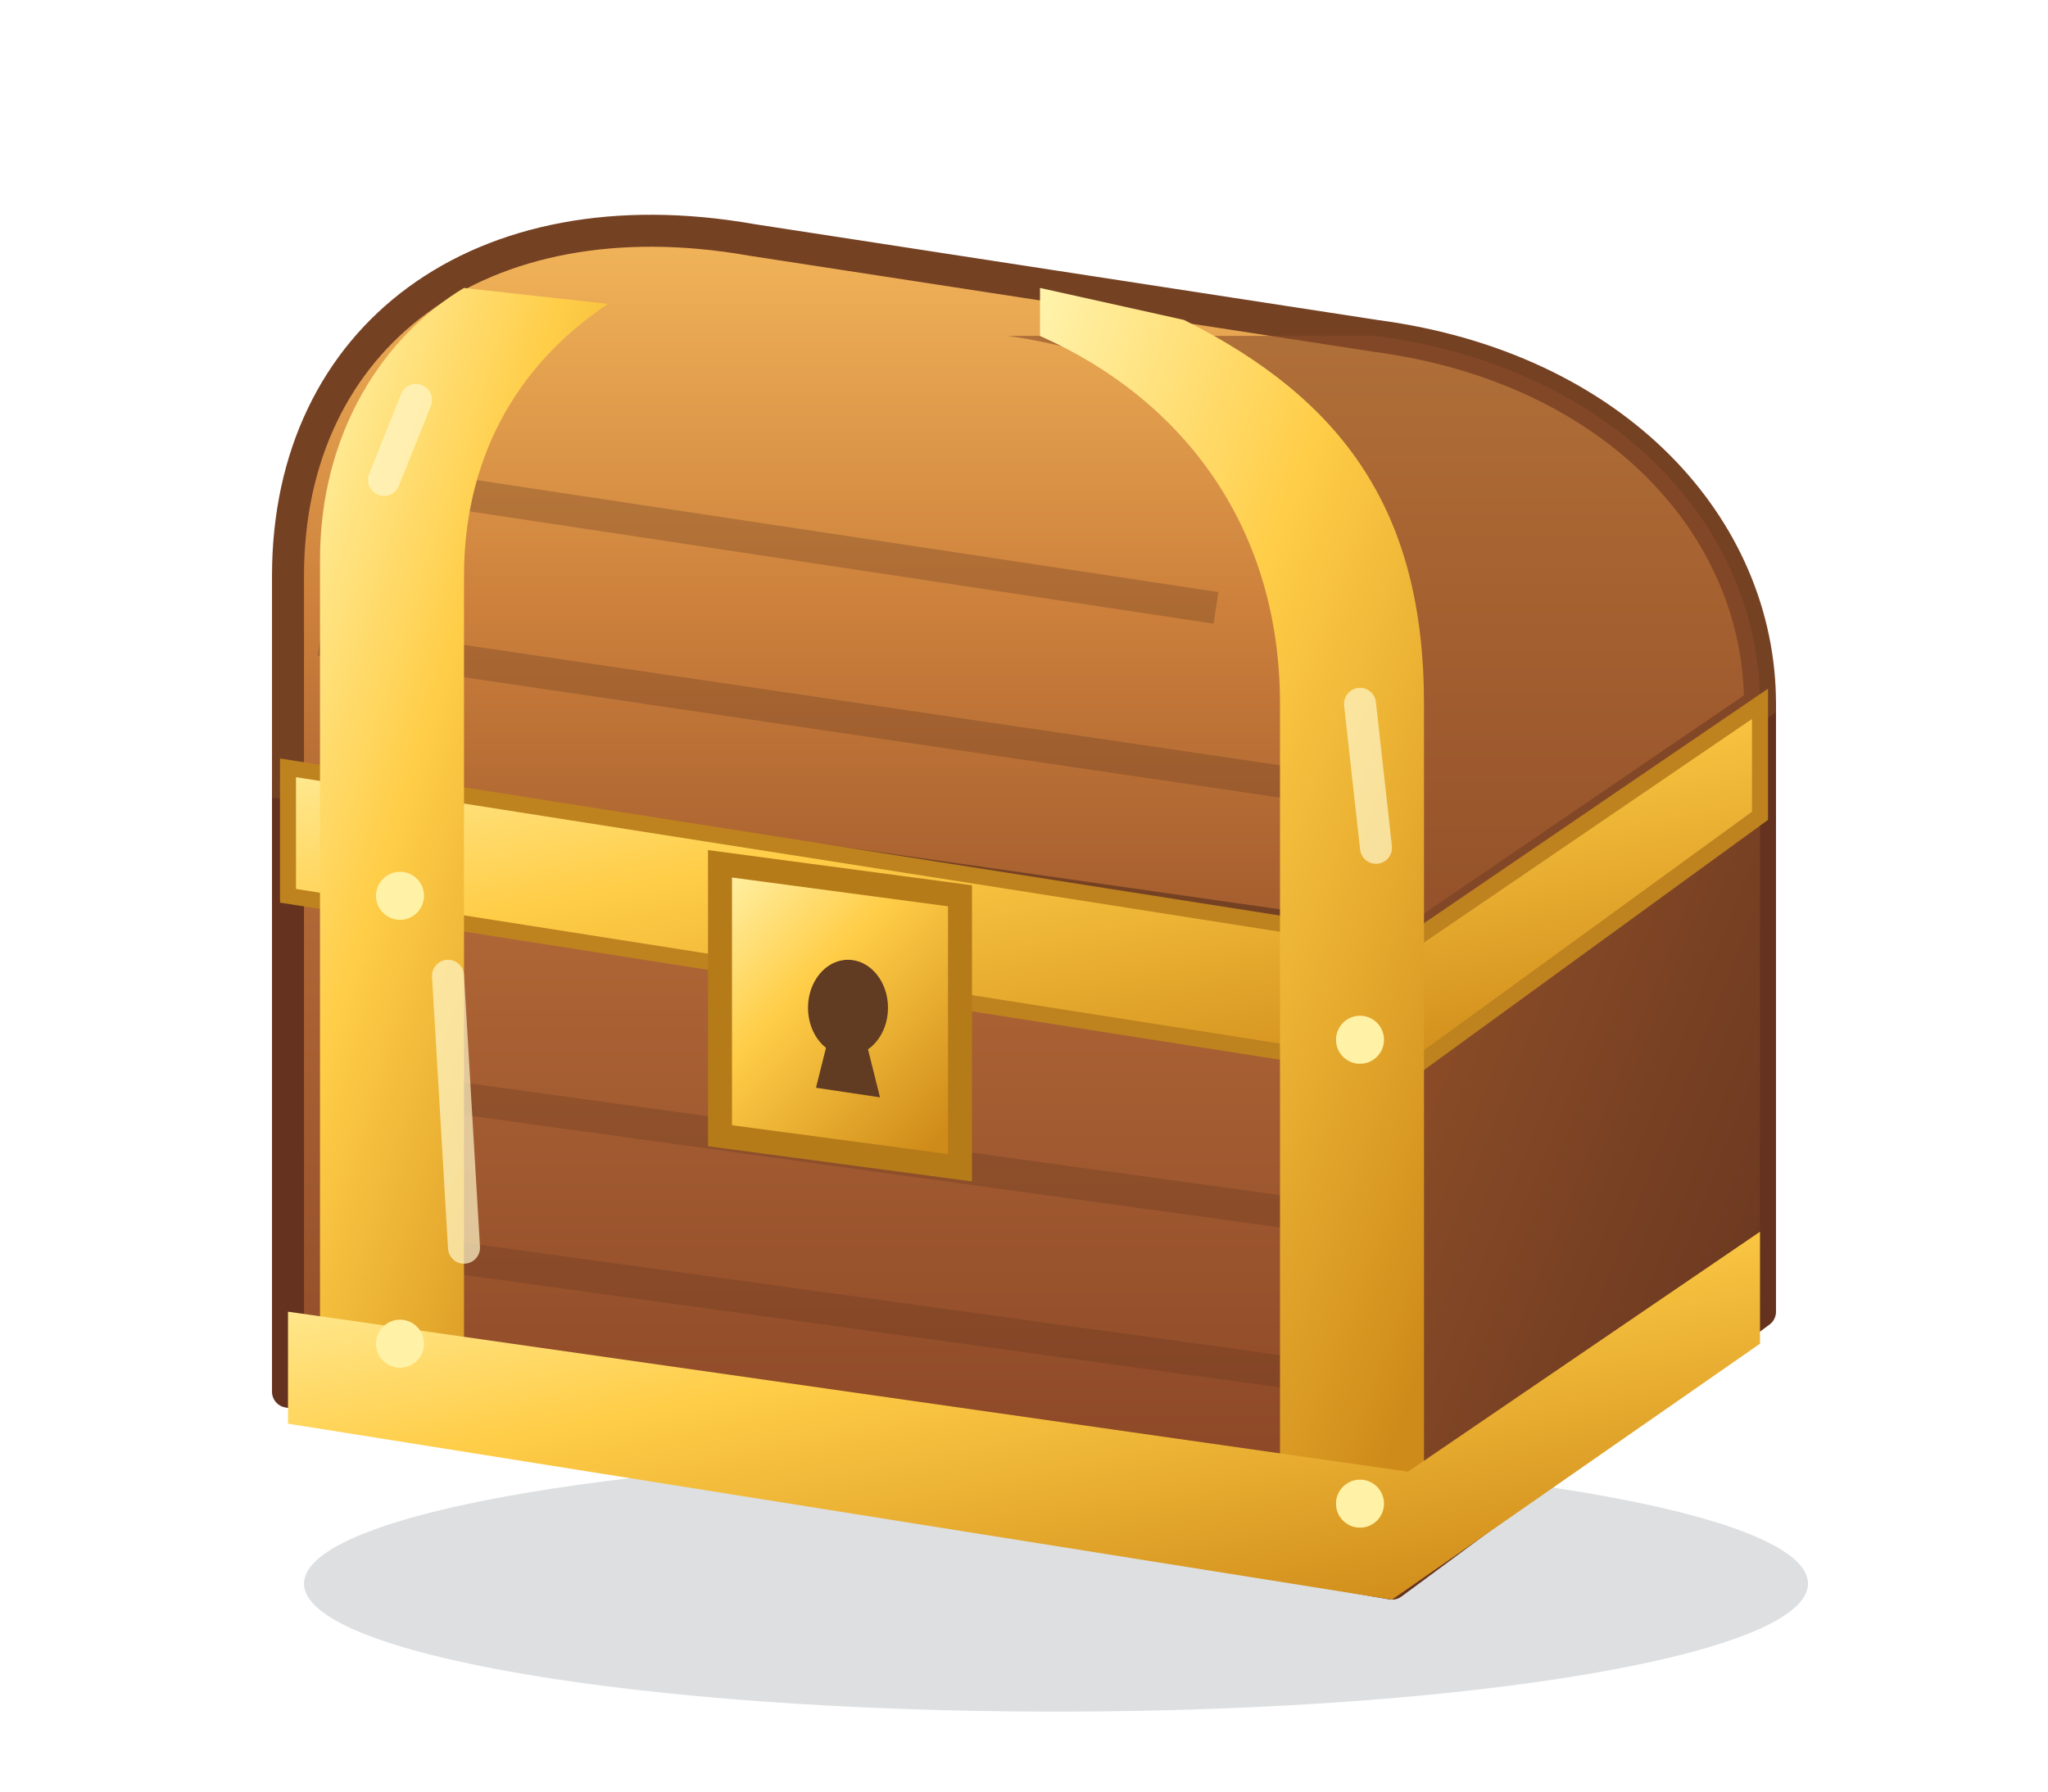
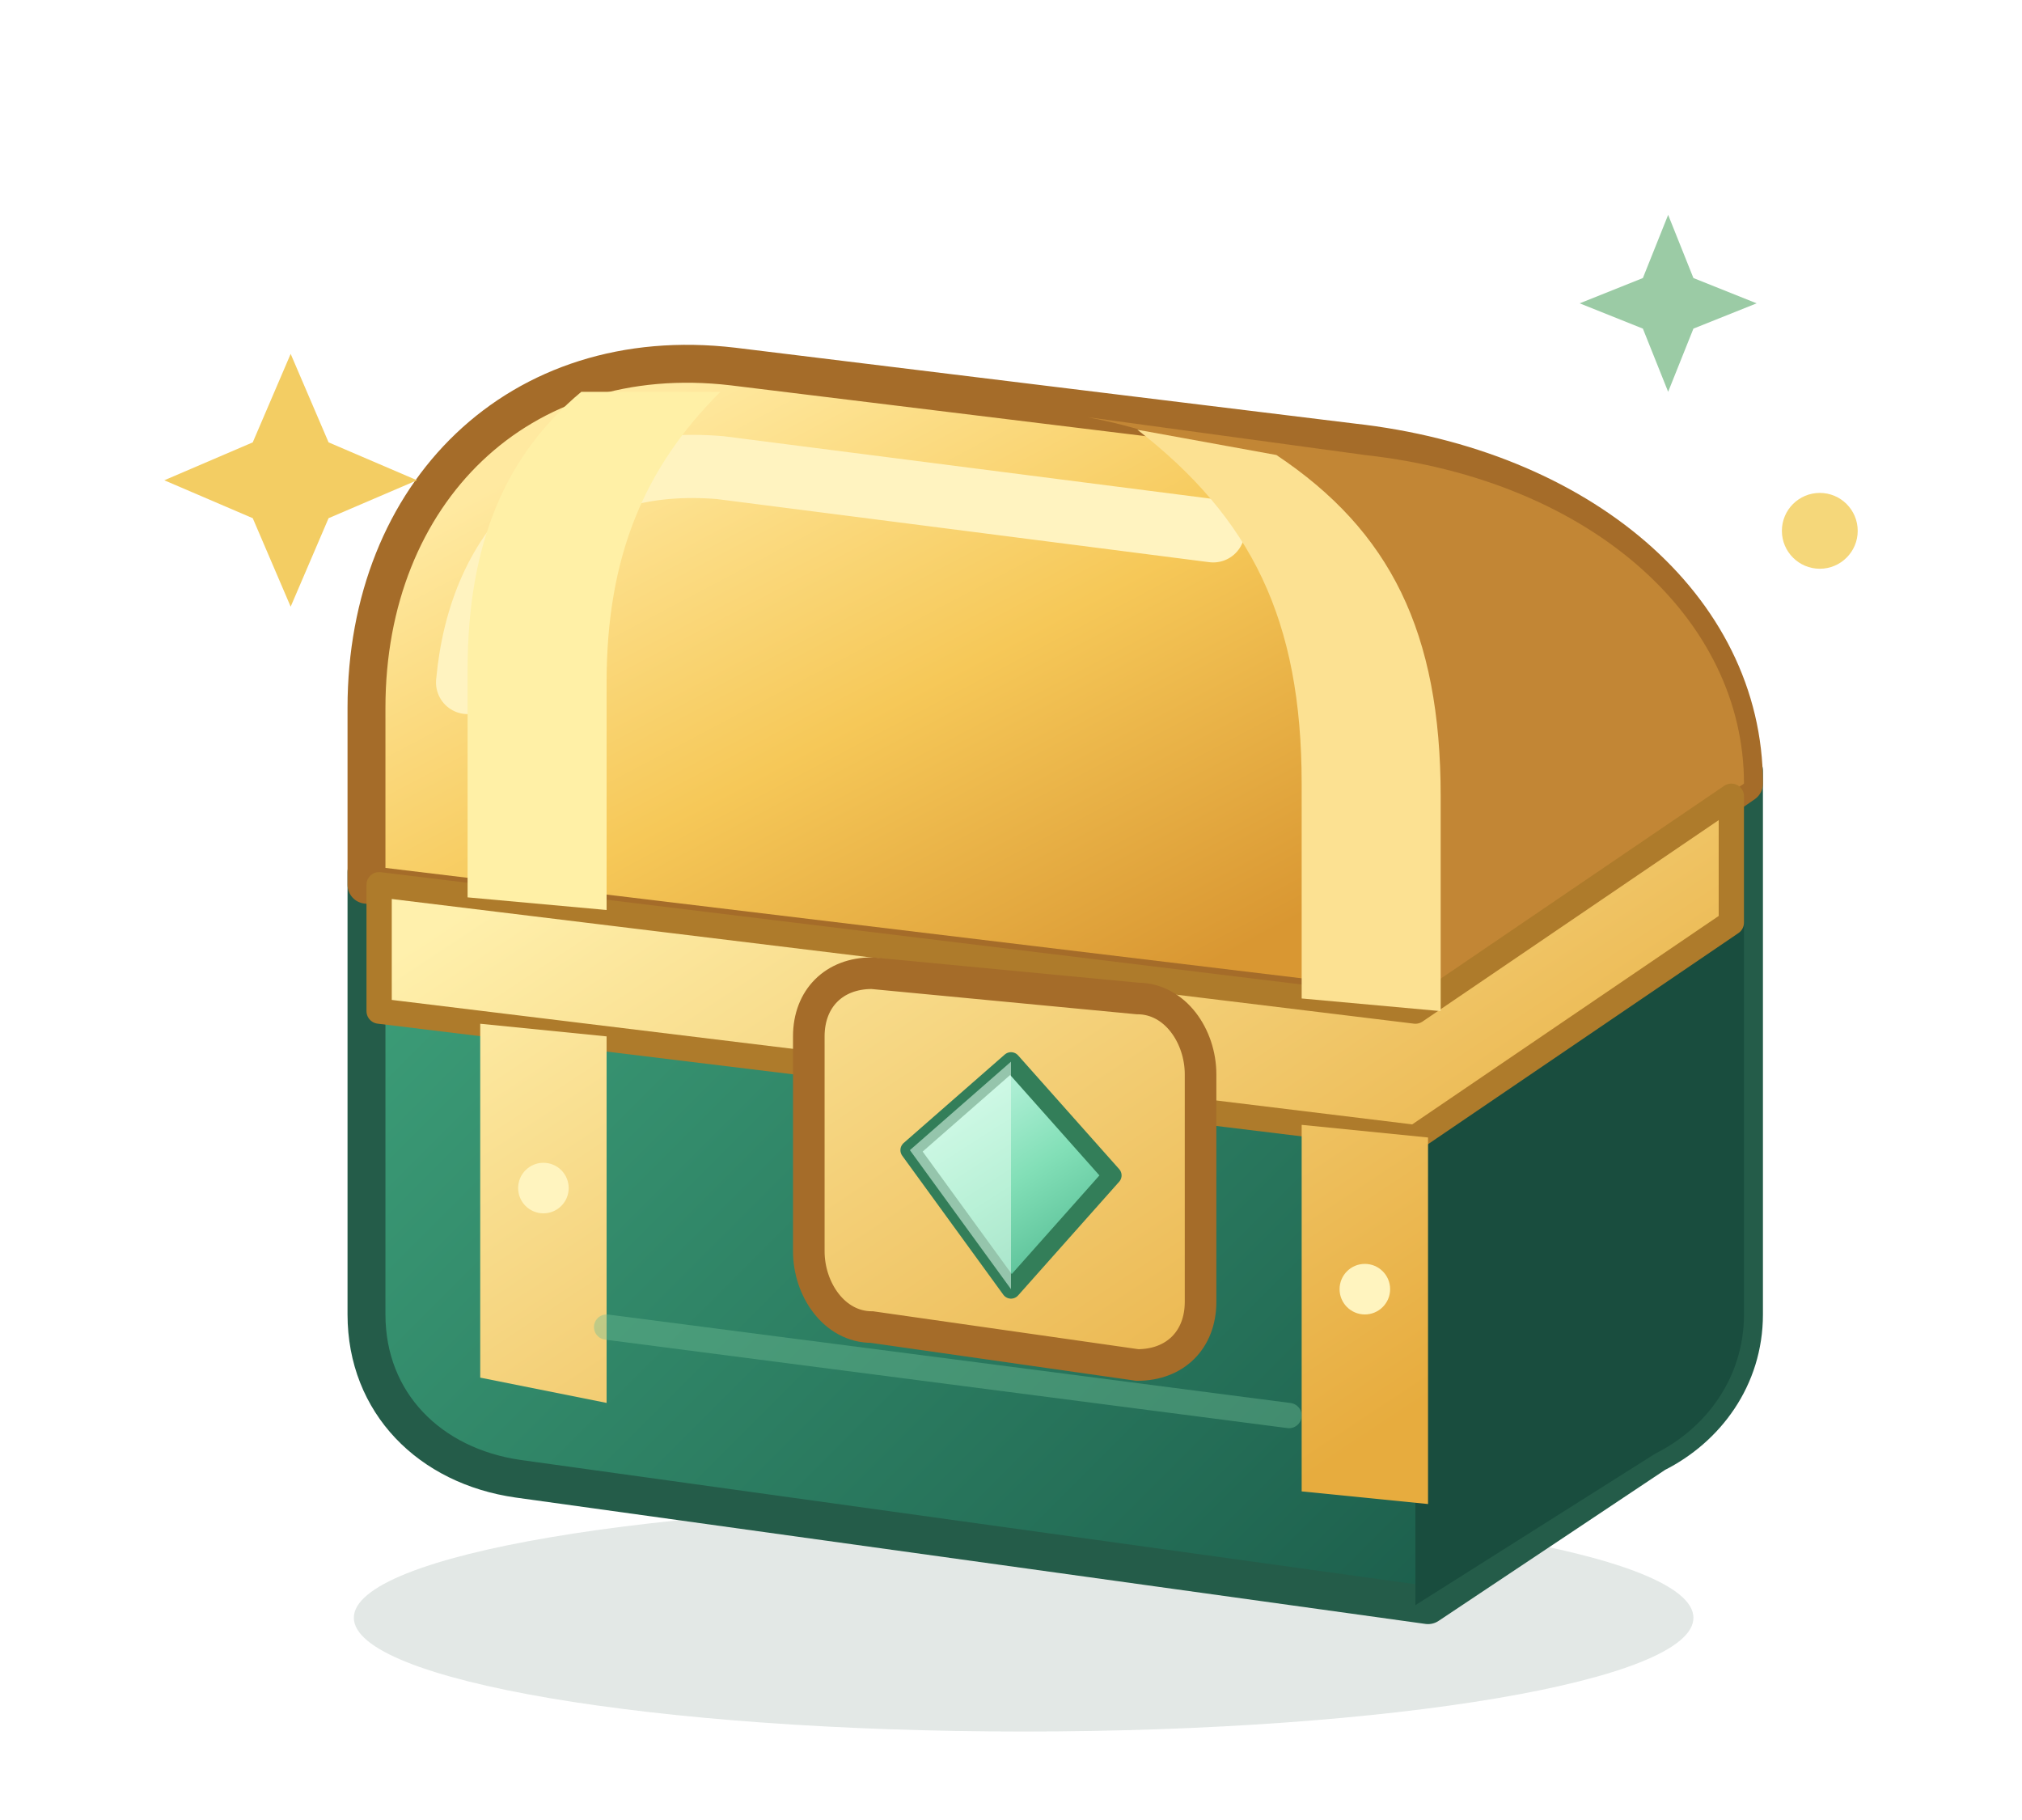
- <svg xmlns="http://www.w3.org/2000/svg" viewBox="0 0 128 112">
+ <svg xmlns="http://www.w3.org/2000/svg" viewBox="0 0 160 144" fill="none">
  <defs>
-     <linearGradient id="wood" x2="0" y2="1">
-       <stop stop-color="#bd733c" />
-       <stop offset="1" stop-color="#854124" />
+     <linearGradient id="body" x1="40" y1="62" x2="108" y2="130" gradientUnits="userSpaceOnUse">
+       <stop stop-color="#3d9f79" />
+       <stop offset="1" stop-color="#1d604d" />
    </linearGradient>
-     <linearGradient id="lid" x2="0" y2="1">
-       <stop stop-color="#f2b55a" />
-       <stop offset=".52" stop-color="#cd813c" />
-       <stop offset="1" stop-color="#a15a2d" />
+     <linearGradient id="lid" x1="57" y1="29" x2="85" y2="82" gradientUnits="userSpaceOnUse">
+       <stop stop-color="#ffe9a0" />
+       <stop offset=".5" stop-color="#f6c858" />
+       <stop offset="1" stop-color="#d99732" />
    </linearGradient>
-     <linearGradient id="gold" x2="0.8" y2="1">
-       <stop stop-color="#fff3ac" />
-       <stop offset=".42" stop-color="#ffcd47" />
-       <stop offset="1" stop-color="#cf8b19" />
+     <linearGradient id="trim" x1="58" y1="58" x2="99" y2="120" gradientUnits="userSpaceOnUse">
+       <stop stop-color="#fff0ac" />
+       <stop offset="1" stop-color="#e7ac3e" />
    </linearGradient>
-     <linearGradient id="side" x2="1" y2="1">
-       <stop stop-color="#955329" />
-       <stop offset="1" stop-color="#63331f" />
+     <linearGradient id="gem" x1="75" y1="81" x2="91" y2="106" gradientUnits="userSpaceOnUse">
+       <stop stop-color="#d9fff2" />
+       <stop offset=".45" stop-color="#82dfb7" />
+       <stop offset="1" stop-color="#2b9b72" />
    </linearGradient>
  </defs>
-   <ellipse cx="66" cy="99" rx="47" ry="8" fill="#182b36" opacity=".15" />
-   <path d="m18 49 70 10 22-15v38L87 99 18 87Z" fill="url(#wood)" stroke="#64321e" stroke-width="2" stroke-linejoin="round" />
-   <path d="m88 59 22-15v38L88 99Z" fill="url(#side)" />
-   <path d="M18 49V36c0-15 12-24 29-21l39 6c15 2 24 12 24 23L88 59Z" fill="url(#lid)" stroke="#754123" stroke-width="2" />
-   <path d="M88 59V45c0-12-11-22-25-24l23 0c15 2 24 12 24 23Z" fill="#8b4b28" opacity=".6" />
-   <path d="m23 30 53 8M20 40l61 9M24 68l58 8m-58 2 58 8" stroke="#60351f" stroke-width="2" opacity=".3" />
-   <path d="m18 48 70 11 22-15v7L88 67 18 56Z" fill="url(#gold)" stroke="#be831f" stroke-width="1" />
-   <path d="M29 18c-5 3-9 9-9 17v52l9 2V36c0-7 3-13 9-17Z" fill="url(#gold)" />
-   <path d="m65 18 9 2c10 5 15 12 15 24v54l-9-1V44c0-11-6-19-15-23Z" fill="url(#gold)" />
-   <path d="m18 82 70 10 22-15v7L87 100 18 89Z" fill="url(#gold)" />
-   <path d="m45 54 15 2v17l-15-2Z" fill="url(#gold)" stroke="#b67b19" stroke-width="1.5" />
-   <ellipse cx="53" cy="63" rx="2.5" ry="3" fill="#613b22" />
-   <path d="m52 64-1 4 4 .6-1-4Z" fill="#613b22" />
-   <path d="m24 30 2-5m2 36 1 17m56-34 1 9" stroke="#fff6c9" stroke-width="2" opacity=".7" stroke-linecap="round" />
-   <g fill="#fff2a7">
-     <circle cx="25" cy="56" r="1.5" />
-     <circle cx="25" cy="84" r="1.5" />
-     <circle cx="85" cy="65" r="1.5" />
-     <circle cx="85" cy="94" r="1.5" />
-   </g>
+   <ellipse cx="81" cy="128" rx="53" ry="9" fill="#234b3c" opacity=".13" />
+   <path d="M29 69 112 76 138 61v43c0 5-3 9-7 11l-18 12-72-10c-7-1-12-6-12-13Z" fill="url(#body)" stroke="#245c49" stroke-width="3" stroke-linejoin="round" />
+   <path d="m112 76 26-15v43c0 5-3 9-7 11l-19 12Z" fill="#194d3e" />
+   <path d="M29 70V56c0-17 12-29 29-27l49 6c18 2 31 13 31 27l-26 18Z" fill="url(#lid)" stroke="#a56c29" stroke-width="3" stroke-linejoin="round" />
+   <path d="m108 36-22-3c16 3 27 14 27 29v17l25-17c0-13-12-24-30-26Z" fill="#c28635" />
+   <path d="M37 54c1-11 8-18 20-17l39 5" stroke="#fff3c0" stroke-width="5" stroke-linecap="round" />
+   <path d="m30 70 82 10 25-17v10l-25 17-82-10Z" fill="url(#trim)" stroke="#ae7b2b" stroke-width="2" stroke-linejoin="round" />
+   <path d="M46 31c-6 5-9 12-9 22v18l11 1V54c0-10 3-17 9-23Z" fill="#fff0a6" />
+   <path d="m90 34 11 2c9 6 13 14 13 27v17l-11-1V62c0-13-4-21-13-28Z" fill="#fce192" />
+   <path d="m38 81 10 1v29l-10-2Zm65 8 10 1v29l-10-1Z" fill="url(#trim)" />
+   <path d="m48 105 54 7" stroke="#71bf96" stroke-width="2" stroke-linecap="round" opacity=".4" />
+   <path d="m69 77 21 2c3 0 5 3 5 6v18c0 3-2 5-5 5l-21-3c-3 0-5-3-5-6V82c0-3 2-5 5-5Z" fill="url(#trim)" stroke="#a56c29" stroke-width="2.5" />
+   <path d="m80 84 8 9-8 9-8-11Z" fill="url(#gem)" stroke="#337e59" stroke-width="1.5" stroke-linejoin="round" />
+   <path d="m80 84 0 18-8-11Z" fill="#e6fff0" opacity=".55" />
+   <circle cx="43" cy="94" r="2" fill="#fff4bf" />
+   <circle cx="108" cy="102" r="2" fill="#fff4bf" />
+   <path d="m23 28 3 7 7 3-7 3-3 7-3-7-7-3 7-3Z" fill="#f3cd63" />
+   <path d="m132 17 2 5 5 2-5 2-2 5-2-5-5-2 5-2Z" fill="#9bcba5" />
+   <circle cx="144" cy="42" r="3" fill="#f5d77a" />
</svg>
